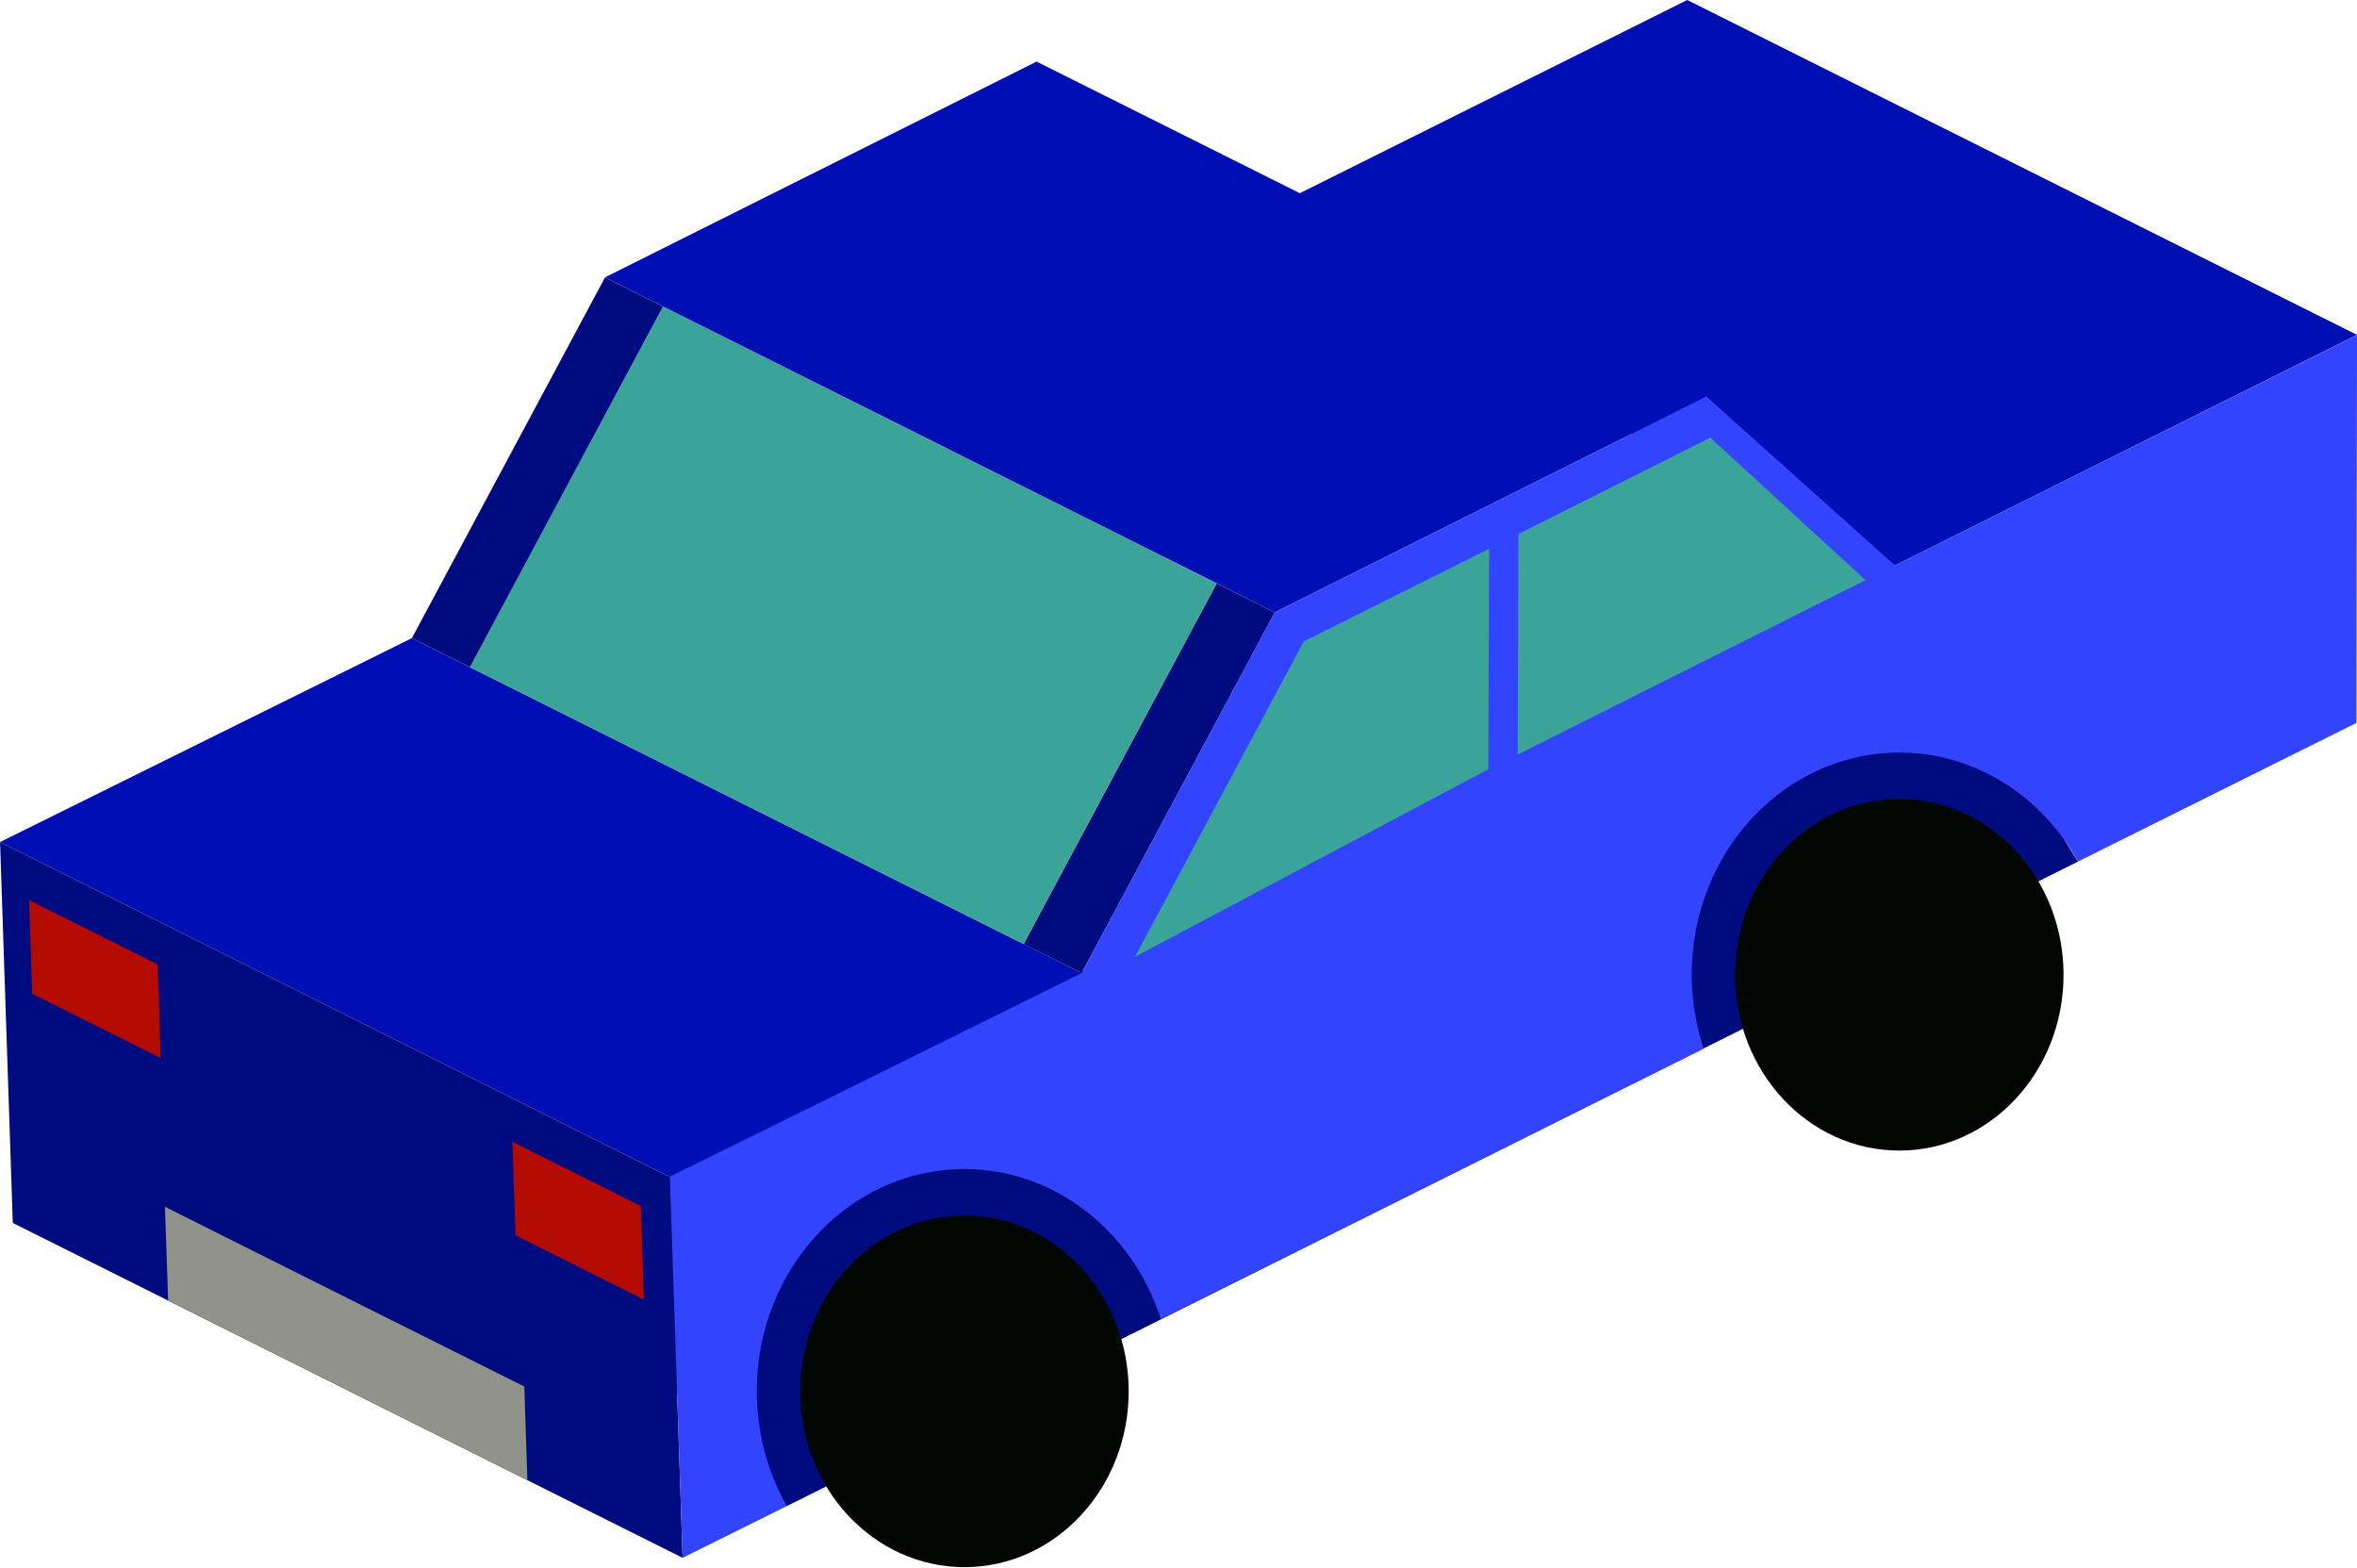
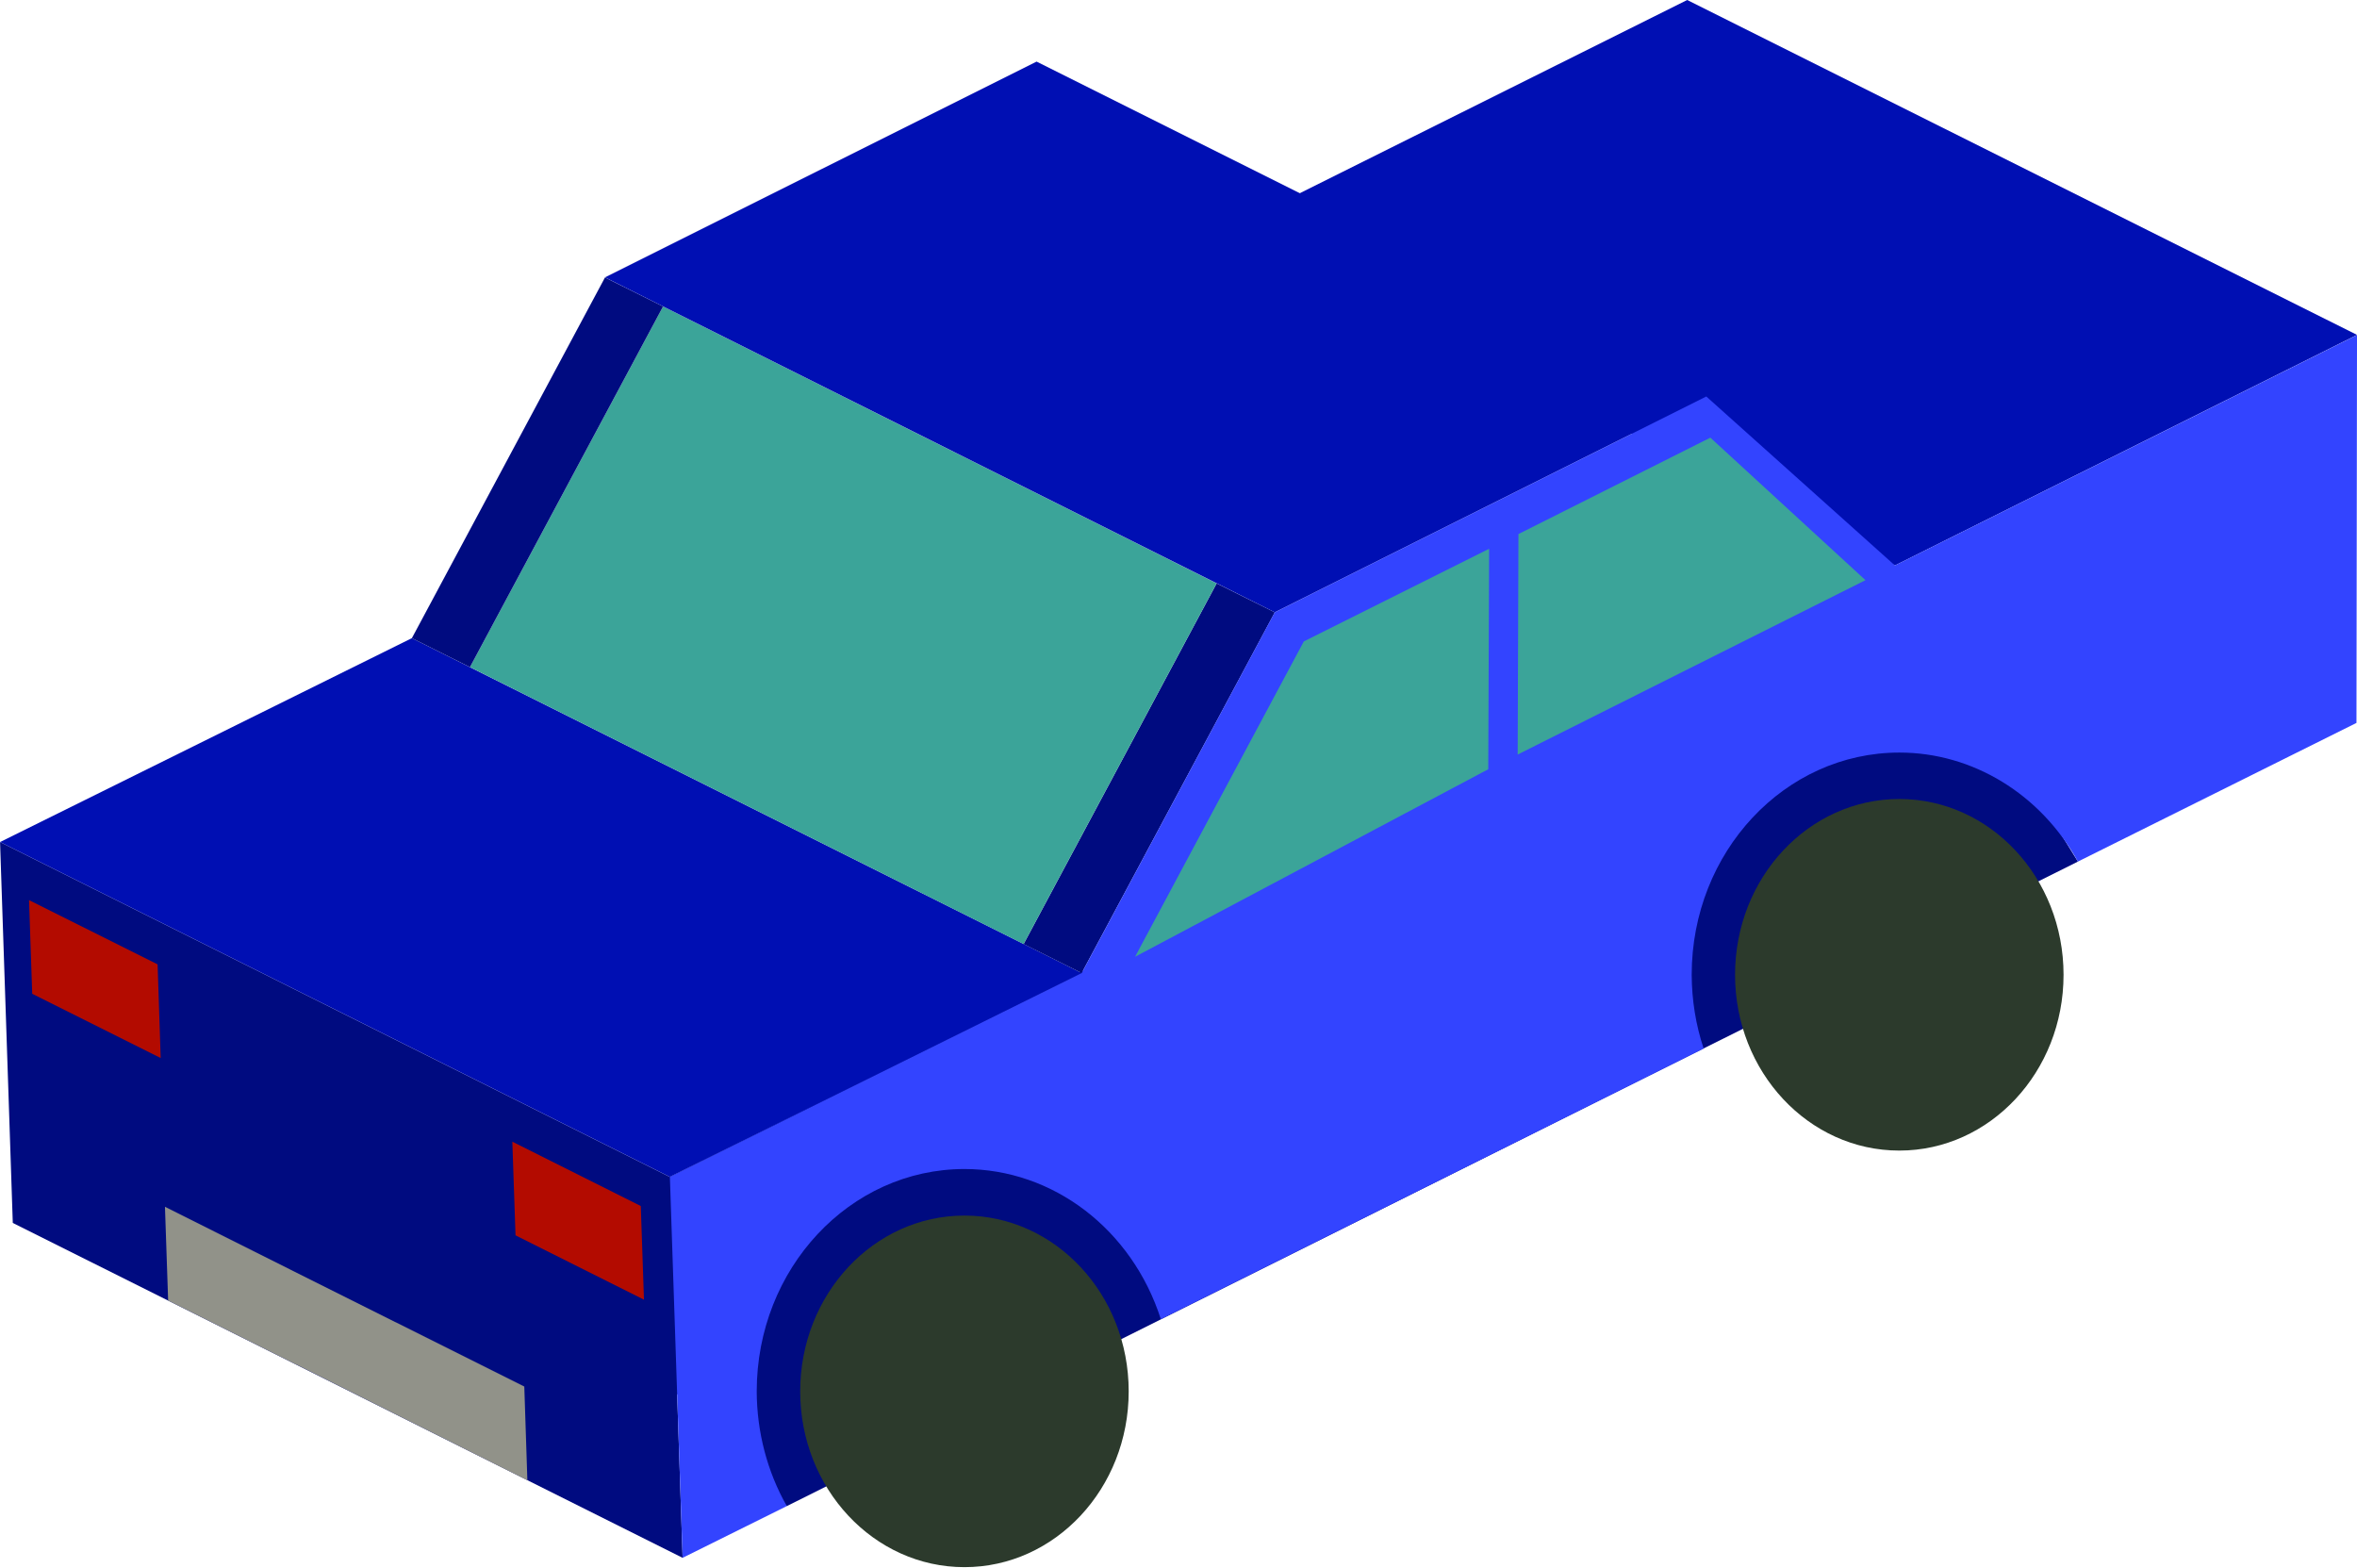
<svg xmlns="http://www.w3.org/2000/svg" width="81.14" height="53.945" viewBox="0 0 21.468 14.273" version="1.1" id="svg5">
  <defs id="defs2" />
  <g id="layer1" transform="translate(-21.16667)">
    <path style="fill:#000b80;fill-opacity:1;stroke:none;stroke-width:0.265px;stroke-linecap:butt;stroke-linejoin:miter;stroke-opacity:1" d="M 28.333,13.717 40.093,7.847 38.426,5.15 26.011,11.346 Z" id="path42541" />
    <path style="fill:#000b80;fill-opacity:1;stroke:none;stroke-width:0.265px;stroke-linecap:butt;stroke-linejoin:miter;stroke-opacity:1" d="M 21.167,7.669 27.268,10.719 27.384,14.188 21.283,11.138 Z" id="path42543" />
    <path style="fill:#000fb3;fill-opacity:1;stroke:none;stroke-width:0.265px;stroke-linecap:butt;stroke-linejoin:miter;stroke-opacity:1" d="M 21.167,7.669 24.918,5.812 31.019,8.862 27.268,10.719 Z" id="path42545" />
    <path id="path42547" style="fill:#000b80;fill-opacity:1;stroke:none;stroke-width:0.265px;stroke-linecap:butt;stroke-linejoin:miter;stroke-opacity:1" d="M 32.248,5.313 30.49,8.598 31.019,8.862 32.778,5.577 Z" />
    <path id="path42549" style="fill:#3ba499;fill-opacity:1;stroke:none;stroke-width:0.265px;stroke-linecap:butt;stroke-linejoin:miter;stroke-opacity:1" d="M 27.206,2.791 25.447,6.076 30.49,8.598 32.248,5.313 Z" />
    <path id="path42551" style="fill:#000b80;fill-opacity:1;stroke:none;stroke-width:0.265px;stroke-linecap:butt;stroke-linejoin:miter;stroke-opacity:1" d="M 26.677,2.527 24.918,5.812 25.447,6.076 27.206,2.791 Z" />
    <path style="fill:#000fb3;fill-opacity:1;stroke:none;stroke-width:0.265px;stroke-linecap:butt;stroke-linejoin:miter;stroke-opacity:1" d="M 26.677,2.526 30.608,0.561 36.709,3.611 32.778,5.577 Z" id="path42553" />
    <path style="fill:#000fb3;fill-opacity:1;stroke:none;stroke-width:0.265px;stroke-linecap:butt;stroke-linejoin:miter;stroke-opacity:1" d="M 32.325,2.099 38.426,5.15 42.635,3.05 36.534,0 Z" id="path42555" />
    <path id="path42557" style="fill:#3344ff;fill-opacity:1;stroke:none;stroke-width:0.265px;stroke-linecap:butt;stroke-linejoin:miter;stroke-opacity:1" d="M 36.708,3.611 32.777,5.577 31.019,8.862 27.268,10.719 27.384,14.188 28.333,13.717 C 28.154,13.402 28.06,13.04 28.059,12.672 28.059,11.554 28.906,10.647 29.951,10.647 30.759,10.647 31.478,11.197 31.74,12.015 L 36.684,9.55 C 36.612,9.334 36.576,9.107 36.575,8.878 36.575,7.76 37.422,6.854 38.467,6.854 39.134,6.854 39.753,7.232 40.093,7.847 L 42.63,6.584 42.635,3.051 38.426,5.15 Z" />
-     <ellipse style="fill:#000700;fill-opacity:1;fill-rule:evenodd;stroke:none;stroke-width:0.021;stroke-miterlimit:4;stroke-dasharray:none;stroke-opacity:1" id="ellipse42559" cx="29.951" cy="12.672" rx="1.496" ry="1.601" />
-     <ellipse style="fill:#000700;fill-opacity:1;fill-rule:evenodd;stroke:none;stroke-width:0.021;stroke-miterlimit:4;stroke-dasharray:none;stroke-opacity:1" id="ellipse42561" cx="38.466" cy="8.878" rx="1.496" ry="1.601" />
+     <ellipse style="fill:#2c3a2c;fill-opacity:1;fill-rule:evenodd;stroke:none;stroke-width:0.021;stroke-miterlimit:4;stroke-dasharray:none;stroke-opacity:1" id="ellipse42559" cx="29.951" cy="12.672" rx="1.496" ry="1.601" />
+     <ellipse style="fill:#2c3a2c;fill-opacity:1;fill-rule:evenodd;stroke:none;stroke-width:0.021;stroke-miterlimit:4;stroke-dasharray:none;stroke-opacity:1" id="ellipse42561" cx="38.466" cy="8.878" rx="1.496" ry="1.601" />
    <path id="path42563" style="fill:#b30b00;fill-opacity:1;stroke:none;stroke-width:0.265;stroke-linecap:butt;stroke-linejoin:miter;stroke-miterlimit:4;stroke-dasharray:none;stroke-opacity:1" d="M 25.833,10.398 25.862,11.251 27.032,11.837 27.003,10.984 Z" />
    <path id="path42565" style="fill:#b30b00;fill-opacity:1;stroke:none;stroke-width:0.265;stroke-linecap:butt;stroke-linejoin:miter;stroke-miterlimit:4;stroke-dasharray:none;stroke-opacity:1" d="M 21.431,8.198 21.46,9.051 22.63,9.636 22.602,8.783 Z" />
    <path id="path42567" style="fill:#919289;fill-opacity:1;stroke:none;stroke-width:0.265;stroke-linecap:butt;stroke-linejoin:miter;stroke-miterlimit:4;stroke-dasharray:none;stroke-opacity:1" d="M 22.669,10.991 22.698,11.845 23.868,12.43 V 12.429 L 24.8,12.896 25.97,13.482 25.942,12.628 24.772,12.043 V 12.043 H 24.771 L 23.839,11.577 Z" />
    <path id="path42569" style="fill:#3ba499;fill-opacity:1;stroke:none;stroke-width:0.265px;stroke-linecap:butt;stroke-linejoin:miter;stroke-opacity:1" d="M 34.73,4.998 33.042,5.842 31.505,8.714 34.722,7.006 Z" />
    <path id="path42571" style="fill:#3ba499;fill-opacity:1;stroke:none;stroke-width:0.238px;stroke-linecap:butt;stroke-linejoin:miter;stroke-opacity:1" d="M 34.99,6.872 38.158,5.284 36.745,3.986 34.997,4.864 Z" />
  </g>
</svg>
